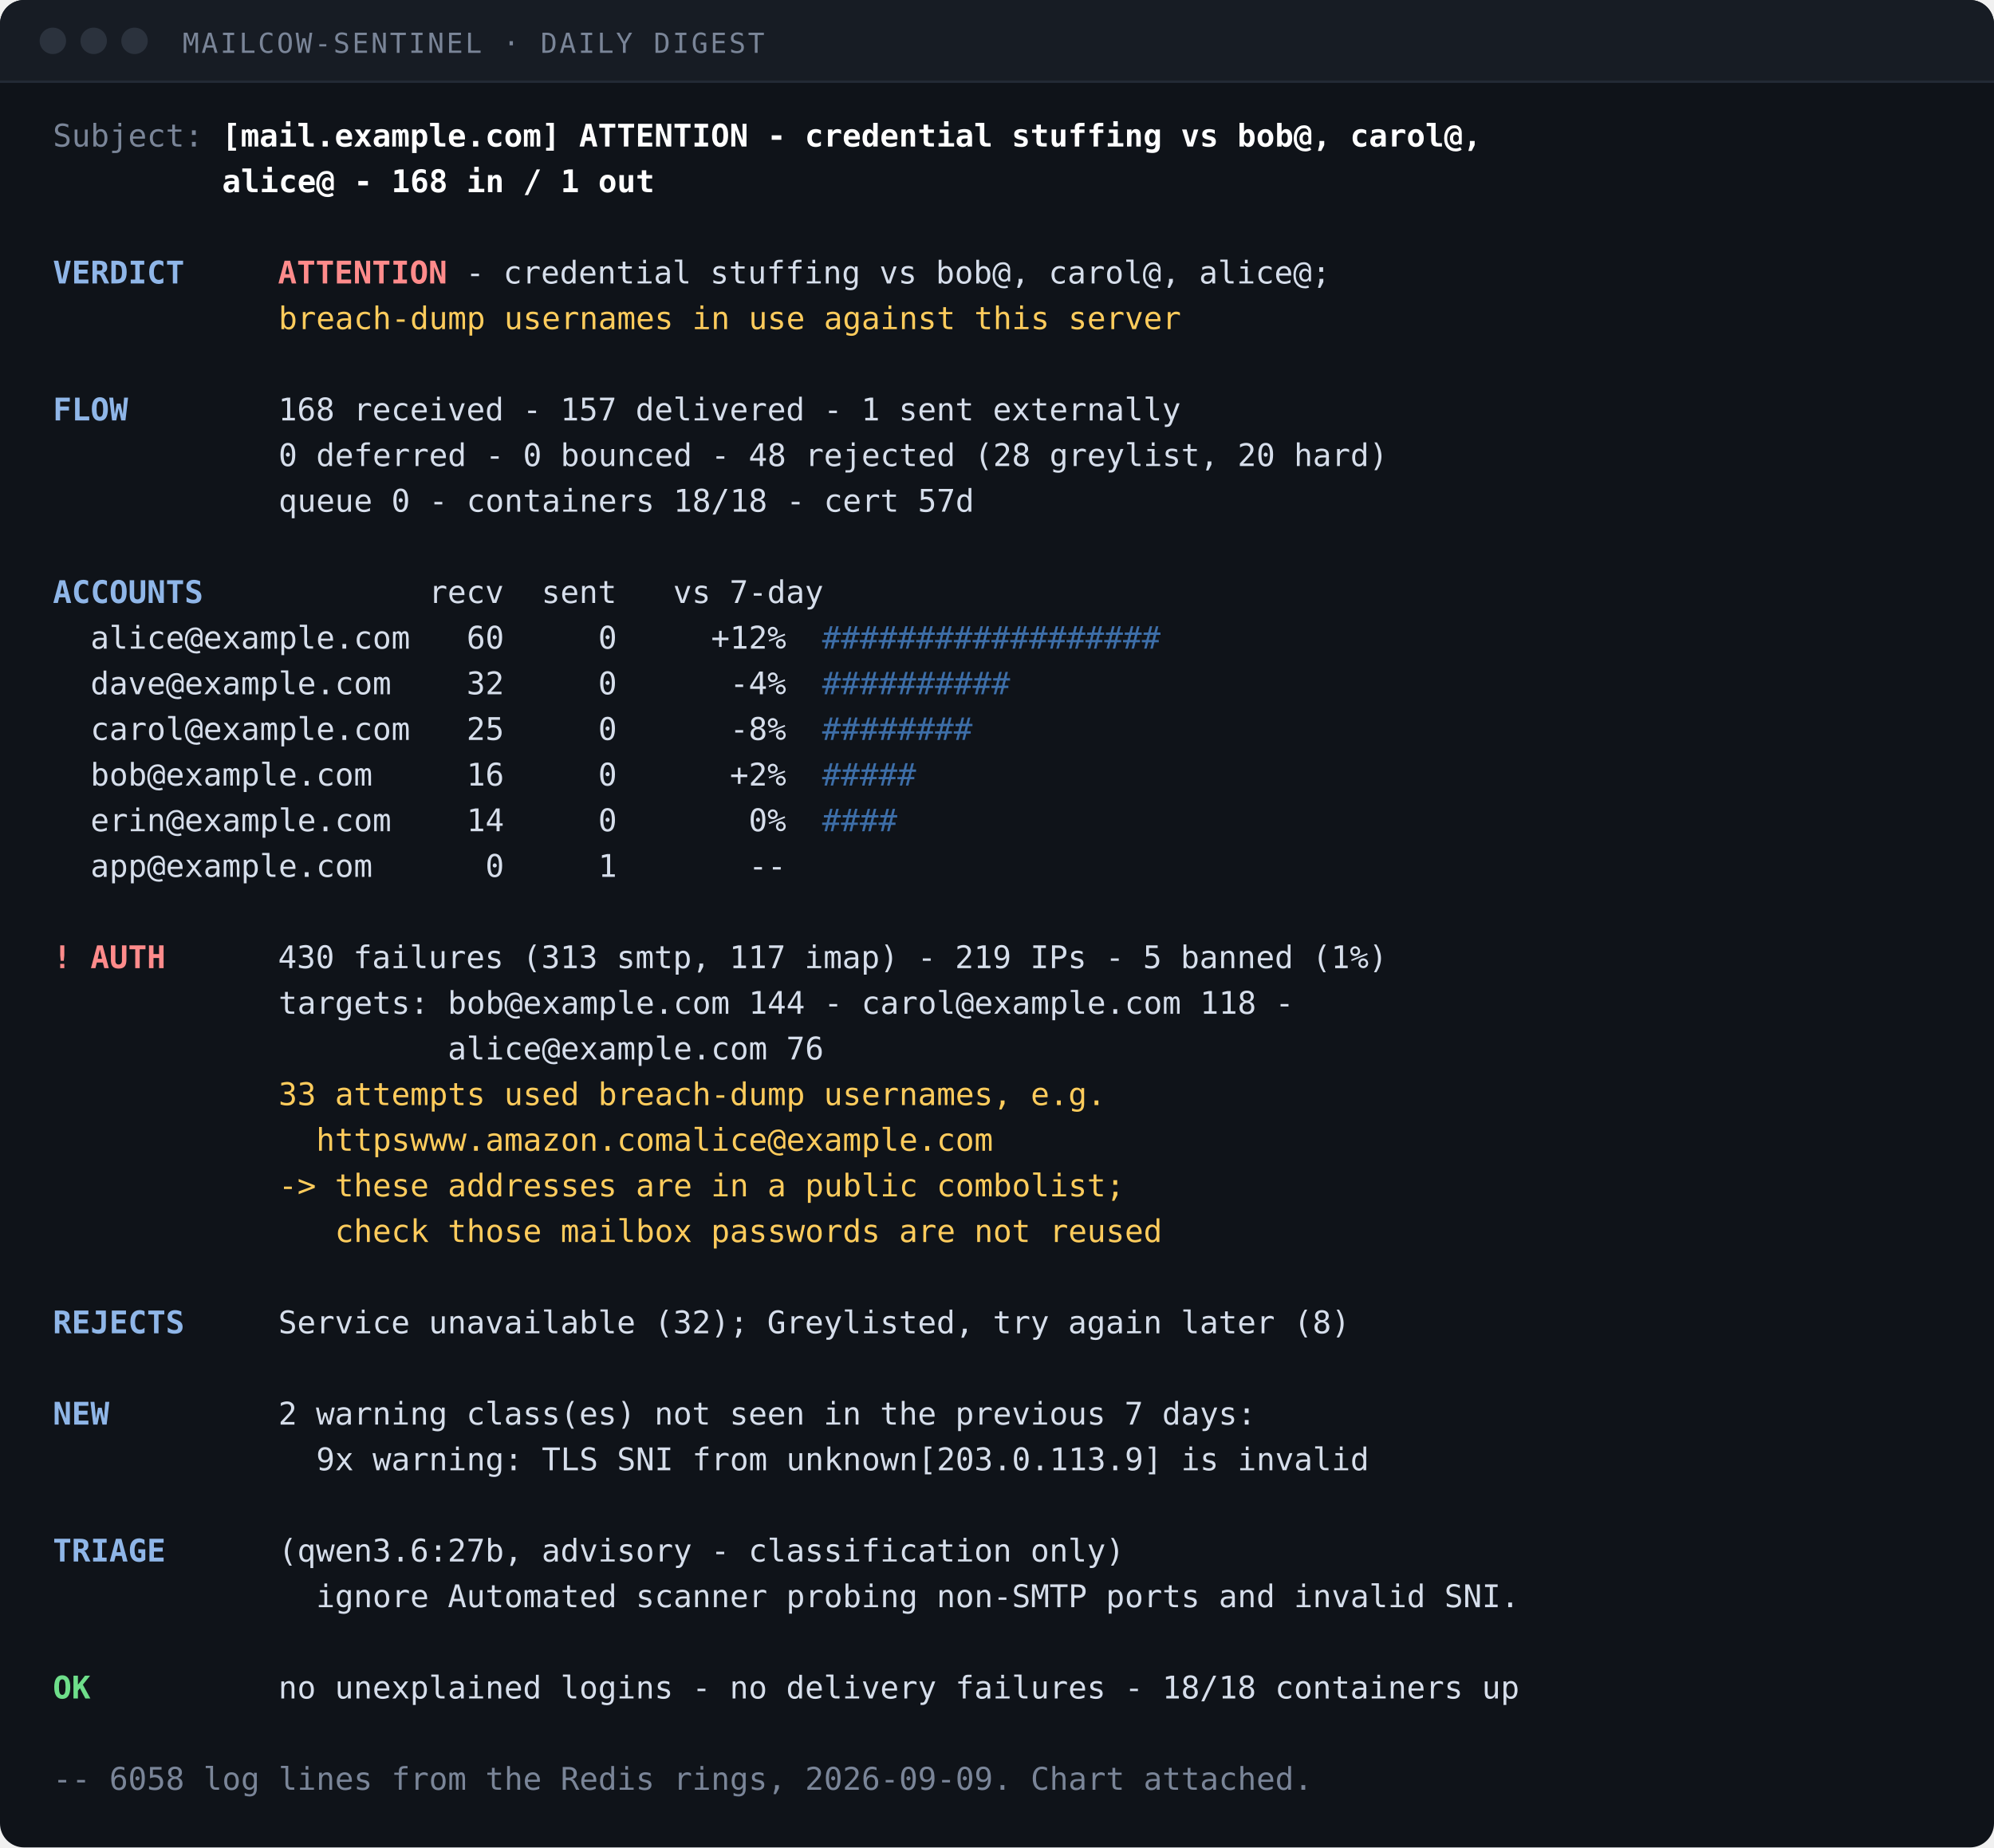
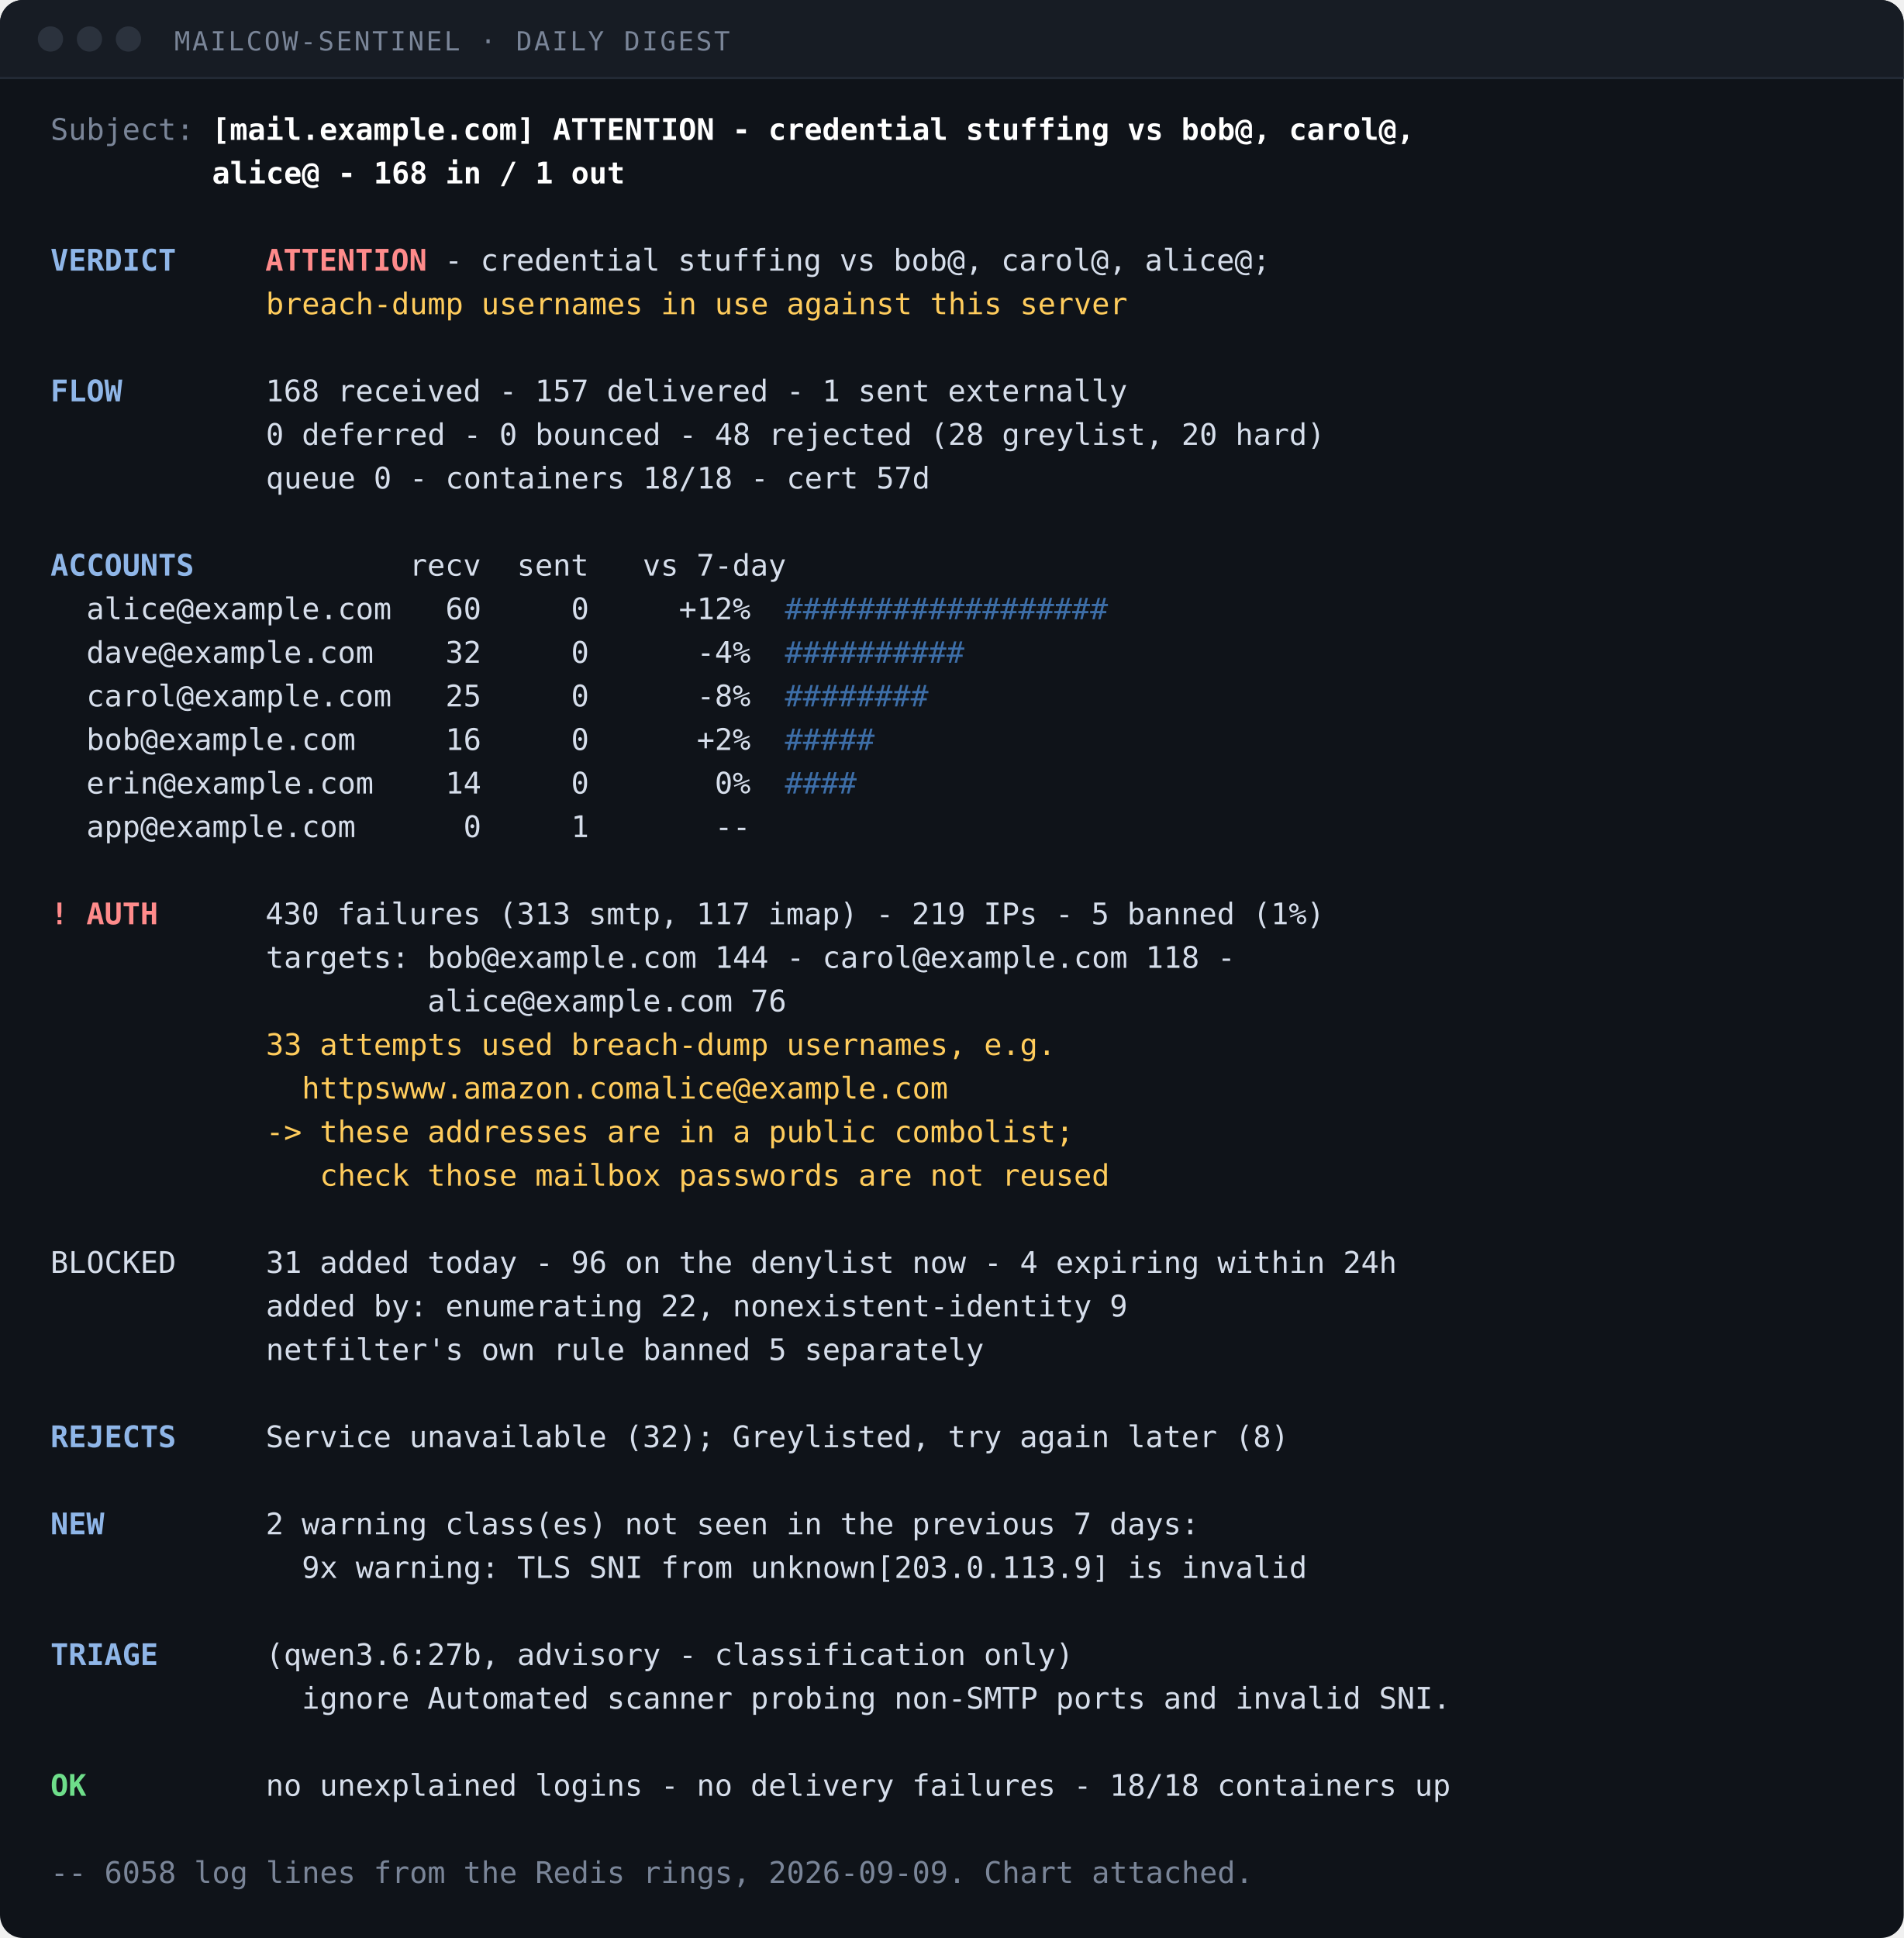
- <svg xmlns="http://www.w3.org/2000/svg" width="830" height="769" viewBox="0 0 830 769" role="img" aria-label="A mailcow-sentinel daily digest email, 37 lines, showing a      verdict of ATTENTION for credential stuffing, mail flow totals, per-mailbox      volumes, an authentication attack summary and a health line.">
-   <rect width="830" height="769" rx="10" fill="#0f1319" />
+ <svg xmlns="http://www.w3.org/2000/svg" width="830" height="845" viewBox="0 0 830 845" role="img" aria-label="A mailcow-sentinel daily digest email, 37 lines, showing a      verdict of ATTENTION for credential stuffing, mail flow totals, per-mailbox      volumes, an authentication attack summary and a health line.">
+   <rect width="830" height="845" rx="10" fill="#0f1319" />
  <path d="M0 10a10 10 0 0 1 10-10h810a10 10 0 0 1 10 10v24H0z" fill="#171c24" />
  <line x1="0" y1="34" x2="830" y2="34" stroke="#232a35" />
  <circle cx="22" cy="17" r="5.5" fill="#2b323d" />
  <circle cx="39" cy="17" r="5.5" fill="#2b323d" />
  <circle cx="56" cy="17" r="5.5" fill="#2b323d" />
  <text x="76" y="22" fill="#7a8598" font-size="11.5" font-family="ui-monospace, SFMono-Regular, Menlo, Consolas, monospace" letter-spacing="0.08em">MAILCOW-SENTINEL · DAILY DIGEST</text>
  <g font-family="ui-monospace, SFMono-Regular, Menlo, Consolas, monospace" font-size="13">
    <text x="22.0" y="61" fill="#7a8598" xml:space="preserve">Subject:</text>
    <text x="84.5" y="61" fill="#ffffff" font-weight="600" xml:space="preserve"> [mail.example.com] ATTENTION - credential stuffing vs bob@, carol@,</text>
    <text x="22.0" y="80" fill="#ffffff" font-weight="600" xml:space="preserve">         alice@ - 168 in / 1 out</text>
    <text x="22.0" y="118" fill="#8fb6e8" font-weight="600" xml:space="preserve">VERDICT</text>
    <text x="76.7" y="118" fill="#d6deeb" xml:space="preserve">     </text>
    <text x="115.7" y="118" fill="#ff8b8b" font-weight="600" xml:space="preserve">ATTENTION</text>
    <text x="186.0" y="118" fill="#d6deeb" xml:space="preserve"> - credential stuffing vs bob@, carol@, alice@;</text>
    <text x="22.0" y="137" fill="#ffcc5c" xml:space="preserve">            breach-dump usernames in use against this server</text>
    <text x="22.0" y="175" fill="#8fb6e8" font-weight="600" xml:space="preserve">FLOW</text>
    <text x="53.2" y="175" fill="#d6deeb" xml:space="preserve">        168 received - 157 delivered - 1 sent externally</text>
    <text x="22.0" y="194" fill="#d6deeb" xml:space="preserve">            0 deferred - 0 bounced - 48 rejected (28 greylist, 20 hard)</text>
    <text x="22.0" y="213" fill="#d6deeb" xml:space="preserve">            queue 0 - containers 18/18 - cert 57d</text>
    <text x="22.0" y="251" fill="#8fb6e8" font-weight="600" xml:space="preserve">ACCOUNTS</text>
    <text x="84.5" y="251" fill="#d6deeb" xml:space="preserve">            recv  sent   vs 7-day</text>
    <text x="22.0" y="270" fill="#d6deeb" xml:space="preserve">  alice@example.com   60     0     +12%  </text>
    <text x="342.2" y="270" fill="#3d6ea8" xml:space="preserve">##################</text>
    <text x="22.0" y="289" fill="#d6deeb" xml:space="preserve">  dave@example.com    32     0      -4%  </text>
    <text x="342.2" y="289" fill="#3d6ea8" xml:space="preserve">##########</text>
    <text x="22.0" y="308" fill="#d6deeb" xml:space="preserve">  carol@example.com   25     0      -8%  </text>
    <text x="342.2" y="308" fill="#3d6ea8" xml:space="preserve">########</text>
    <text x="22.0" y="327" fill="#d6deeb" xml:space="preserve">  bob@example.com     16     0      +2%  </text>
    <text x="342.2" y="327" fill="#3d6ea8" xml:space="preserve">#####</text>
    <text x="22.0" y="346" fill="#d6deeb" xml:space="preserve">  erin@example.com    14     0       0%  </text>
    <text x="342.2" y="346" fill="#3d6ea8" xml:space="preserve">####</text>
    <text x="22.0" y="365" fill="#d6deeb" xml:space="preserve">  app@example.com      0     1       --</text>
    <text x="22.0" y="403" fill="#ff8b8b" font-weight="600" xml:space="preserve">! AUTH     </text>
    <text x="107.9" y="403" fill="#d6deeb" xml:space="preserve"> 430 failures (313 smtp, 117 imap) - 219 IPs - 5 banned (1%)</text>
    <text x="22.0" y="422" fill="#d6deeb" xml:space="preserve">            targets: bob@example.com 144 - carol@example.com 118 -</text>
    <text x="22.0" y="441" fill="#d6deeb" xml:space="preserve">                     alice@example.com 76</text>
    <text x="22.0" y="460" fill="#ffcc5c" xml:space="preserve">            33 attempts used breach-dump usernames, e.g.</text>
    <text x="22.0" y="479" fill="#ffcc5c" xml:space="preserve">              httpswww.amazon.comalice@example.com</text>
    <text x="22.0" y="498" fill="#ffcc5c" xml:space="preserve">            -&gt; these addresses are in a public combolist;</text>
    <text x="22.0" y="517" fill="#ffcc5c" xml:space="preserve">               check those mailbox passwords are not reused</text>
-     <text x="22.0" y="555" fill="#8fb6e8" font-weight="600" xml:space="preserve">REJECTS</text>
-     <text x="76.7" y="555" fill="#d6deeb" xml:space="preserve">     Service unavailable (32); Greylisted, try again later (8)</text>
-     <text x="22.0" y="593" fill="#8fb6e8" font-weight="600" xml:space="preserve">NEW</text>
-     <text x="45.4" y="593" fill="#d6deeb" xml:space="preserve">         2 warning class(es) not seen in the previous 7 days:</text>
-     <text x="22.0" y="612" fill="#d6deeb" xml:space="preserve">              9x warning: TLS SNI from unknown[203.0.113.9] is invalid</text>
-     <text x="22.0" y="650" fill="#8fb6e8" font-weight="600" xml:space="preserve">TRIAGE</text>
-     <text x="68.9" y="650" fill="#d6deeb" xml:space="preserve">      (qwen3.6:27b, advisory - classification only)</text>
-     <text x="22.0" y="669" fill="#d6deeb" xml:space="preserve">              ignore Automated scanner probing non-SMTP ports and invalid SNI.</text>
-     <text x="22.0" y="707" fill="#6ede8a" font-weight="600" xml:space="preserve">OK</text>
-     <text x="37.6" y="707" fill="#d6deeb" xml:space="preserve">          no unexplained logins - no delivery failures - 18/18 containers up</text>
-     <text x="22.0" y="745" fill="#7a8598" xml:space="preserve">-- 6058 log lines from the Redis rings, 2026-09-09. Chart attached.</text>
+     <text x="22.0" y="555" fill="#d6deeb" xml:space="preserve">BLOCKED     31 added today - 96 on the denylist now - 4 expiring within 24h</text>
+     <text x="22.0" y="574" fill="#d6deeb" xml:space="preserve">            added by: enumerating 22, nonexistent-identity 9</text>
+     <text x="22.0" y="593" fill="#d6deeb" xml:space="preserve">            netfilter's own rule banned 5 separately</text>
+     <text x="22.0" y="631" fill="#8fb6e8" font-weight="600" xml:space="preserve">REJECTS</text>
+     <text x="76.7" y="631" fill="#d6deeb" xml:space="preserve">     Service unavailable (32); Greylisted, try again later (8)</text>
+     <text x="22.0" y="669" fill="#8fb6e8" font-weight="600" xml:space="preserve">NEW</text>
+     <text x="45.4" y="669" fill="#d6deeb" xml:space="preserve">         2 warning class(es) not seen in the previous 7 days:</text>
+     <text x="22.0" y="688" fill="#d6deeb" xml:space="preserve">              9x warning: TLS SNI from unknown[203.0.113.9] is invalid</text>
+     <text x="22.0" y="726" fill="#8fb6e8" font-weight="600" xml:space="preserve">TRIAGE</text>
+     <text x="68.9" y="726" fill="#d6deeb" xml:space="preserve">      (qwen3.6:27b, advisory - classification only)</text>
+     <text x="22.0" y="745" fill="#d6deeb" xml:space="preserve">              ignore Automated scanner probing non-SMTP ports and invalid SNI.</text>
+     <text x="22.0" y="783" fill="#6ede8a" font-weight="600" xml:space="preserve">OK</text>
+     <text x="37.6" y="783" fill="#d6deeb" xml:space="preserve">          no unexplained logins - no delivery failures - 18/18 containers up</text>
+     <text x="22.0" y="821" fill="#7a8598" xml:space="preserve">-- 6058 log lines from the Redis rings, 2026-09-09. Chart attached.</text>
  </g>
</svg>
